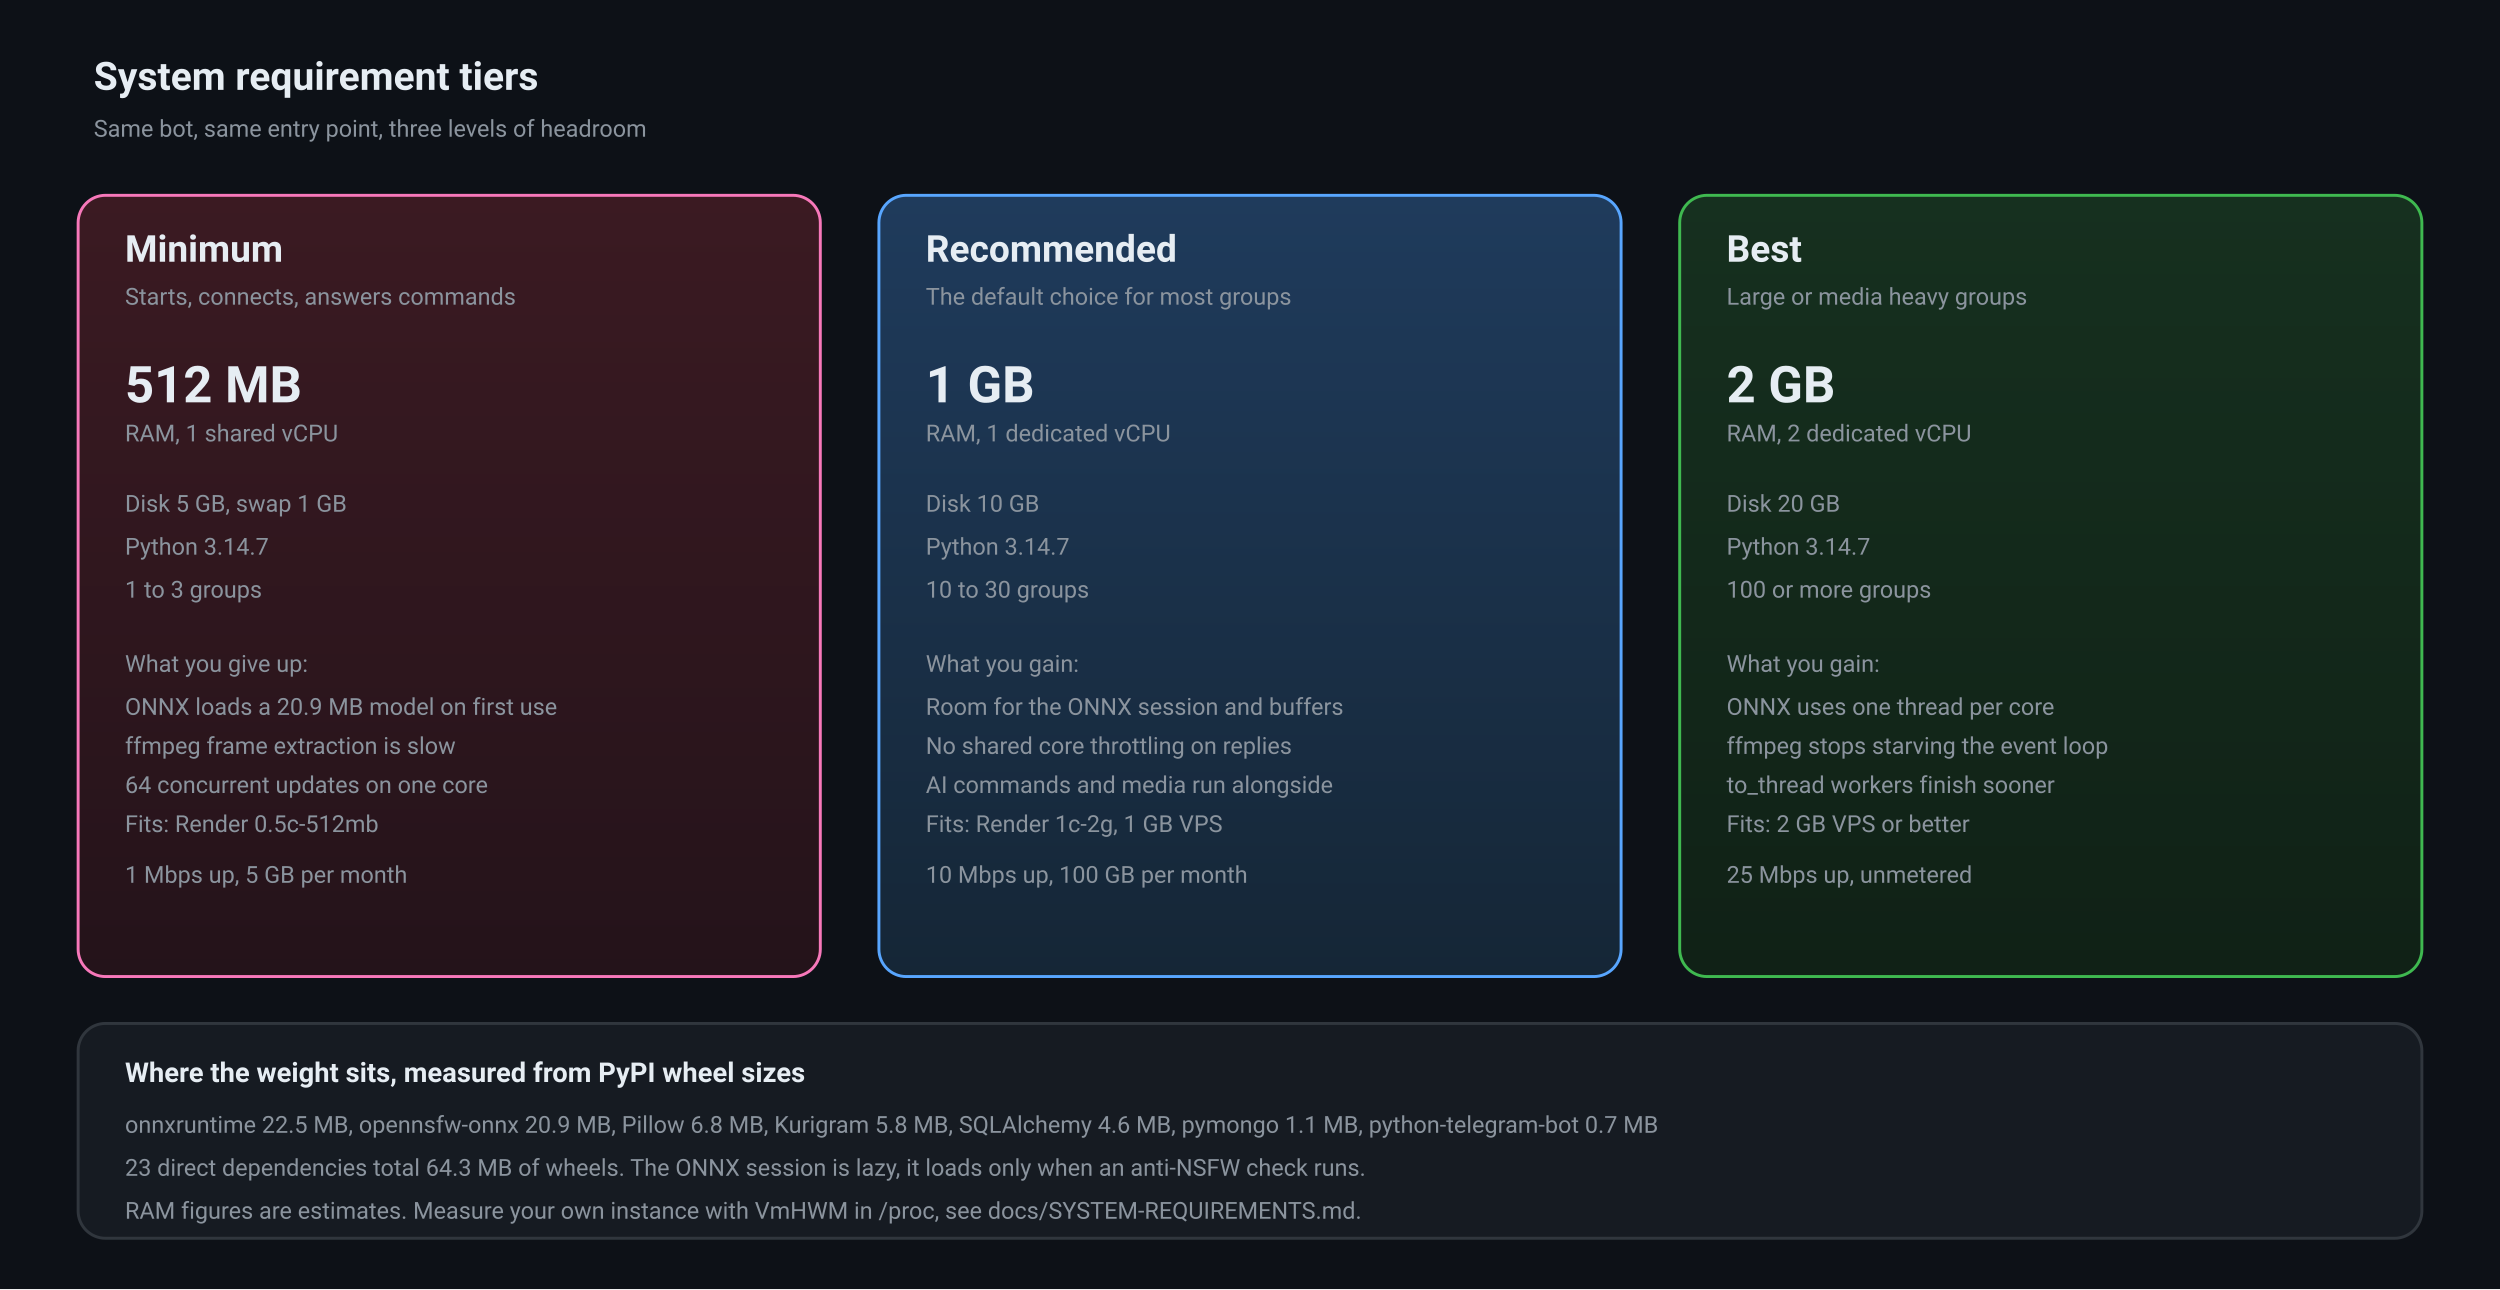
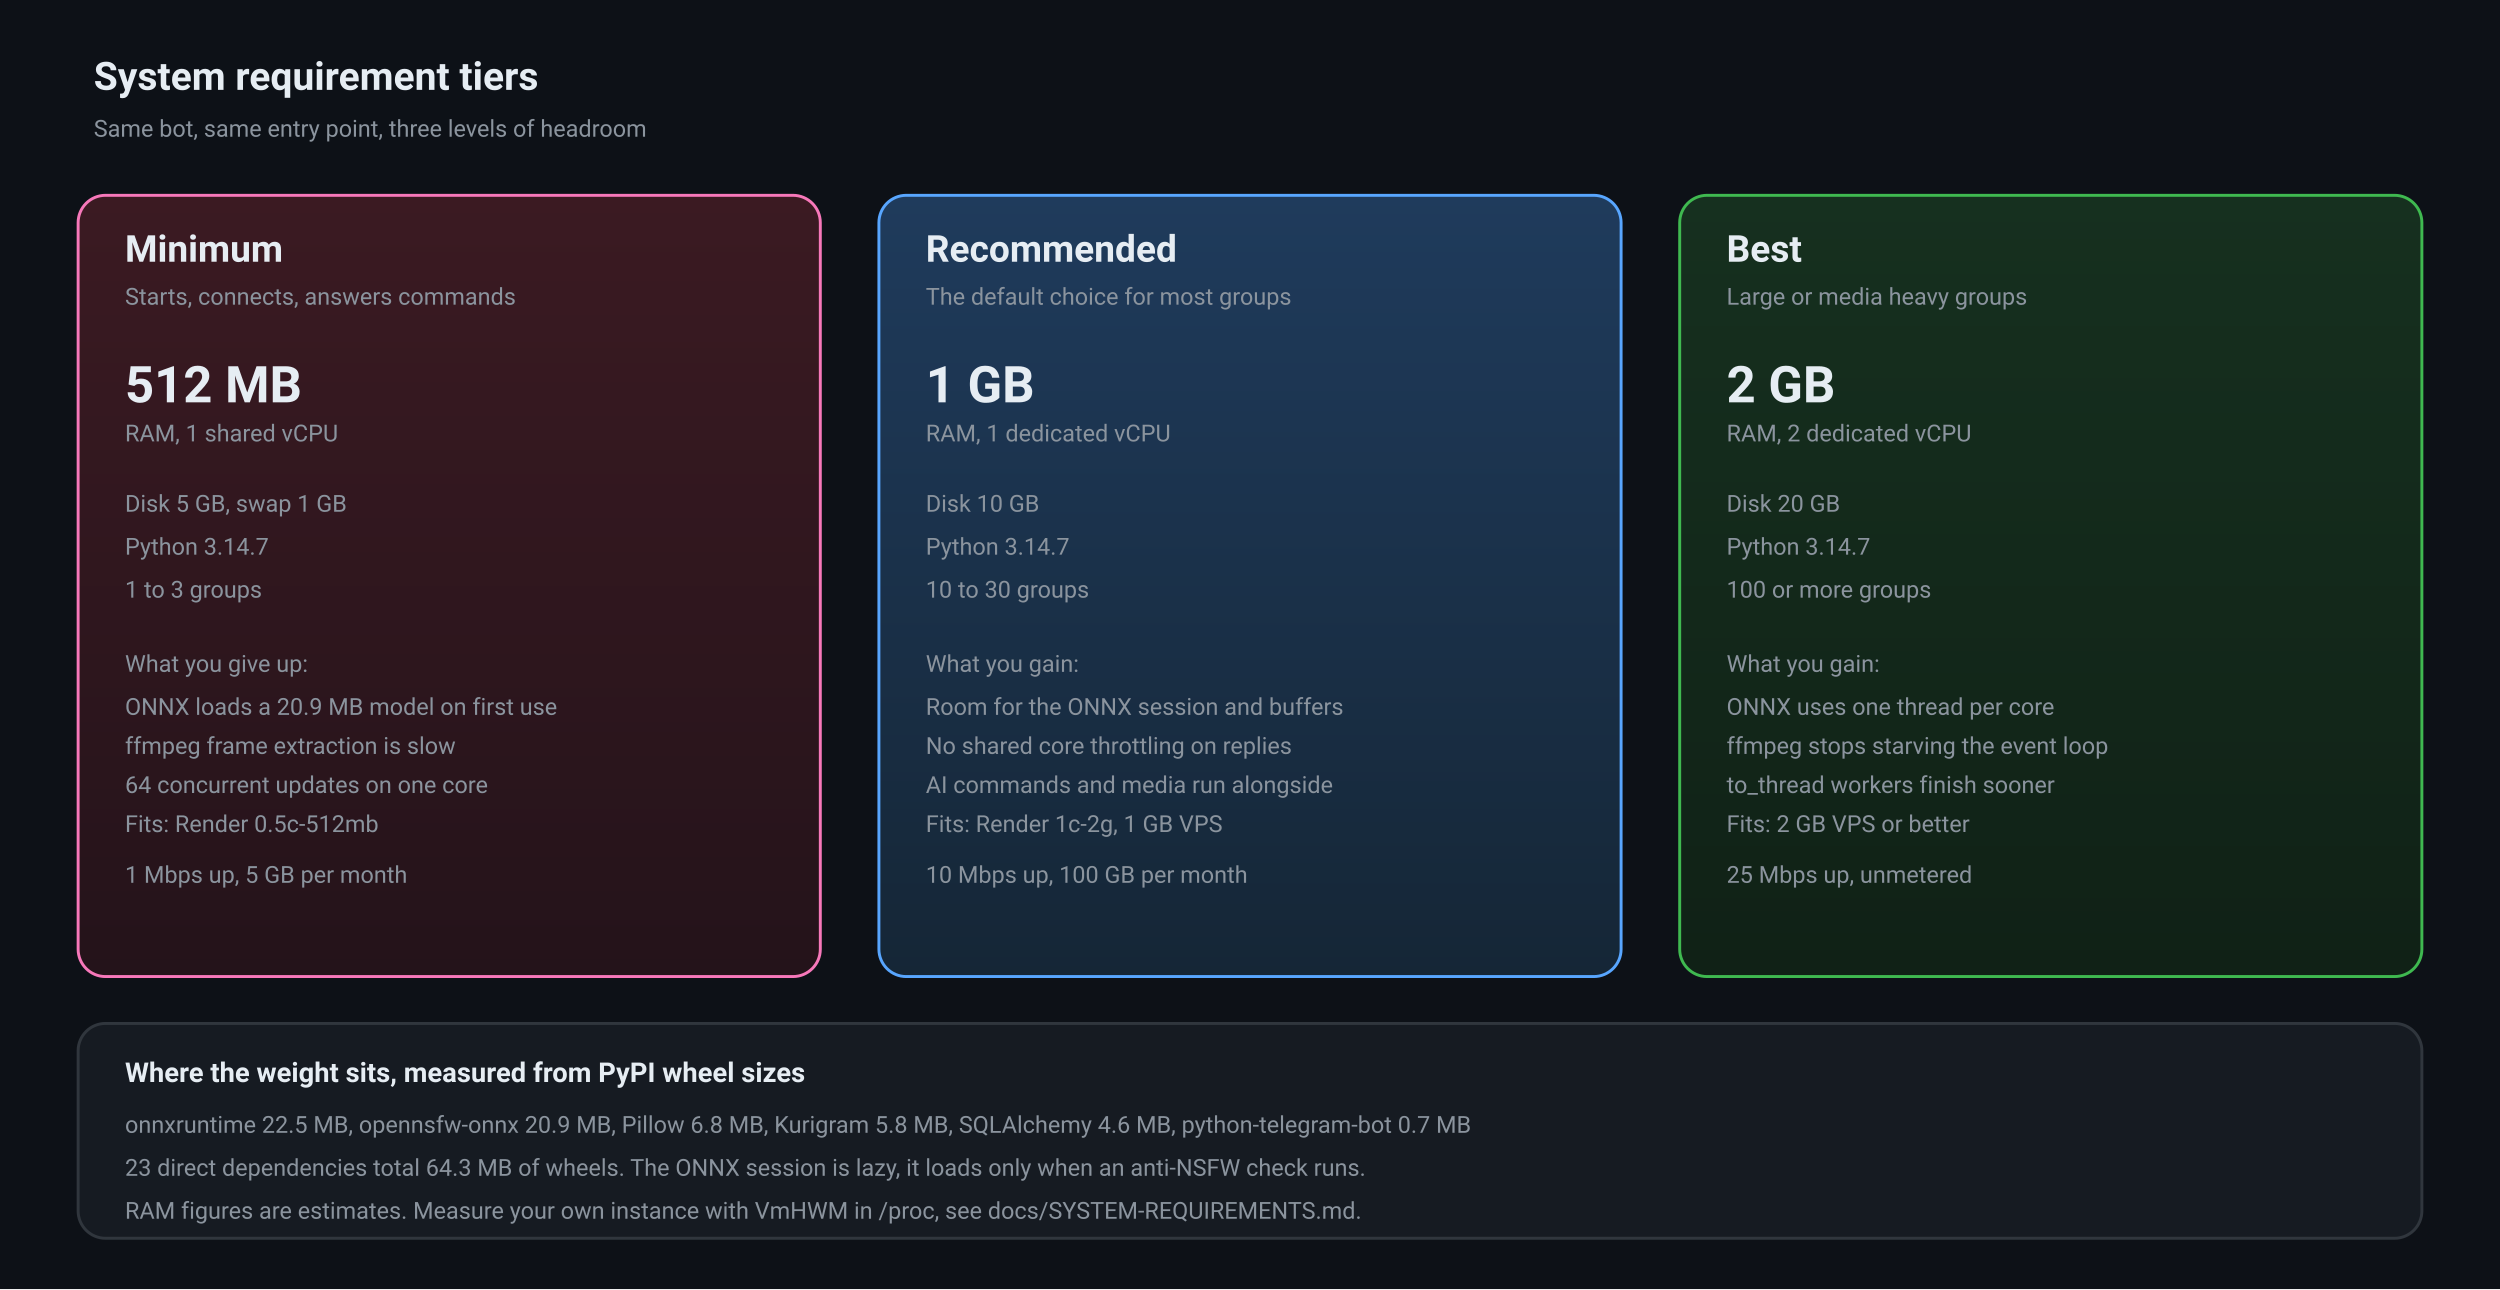
<svg xmlns="http://www.w3.org/2000/svg" viewBox="0 0 1280 660" width="1280" height="660" role="img" aria-label="YaeMiko system requirement tiers">
  <defs>
    <linearGradient id="gmin" x1="0" y1="0" x2="0" y2="1">
      <stop offset="0%" stop-color="#3b1a22" />
      <stop offset="100%" stop-color="#24131a" />
    </linearGradient>
    <linearGradient id="grec" x1="0" y1="0" x2="0" y2="1">
      <stop offset="0%" stop-color="#1f3b5c" />
      <stop offset="100%" stop-color="#152636" />
    </linearGradient>
    <linearGradient id="gbest" x1="0" y1="0" x2="0" y2="1">
      <stop offset="0%" stop-color="#16301f" />
      <stop offset="100%" stop-color="#102116" />
    </linearGradient>
    <style>
      .bg { fill: #0d1117; }
      .panel { fill: #161b22; stroke: #30363d; stroke-width: 1.5; rx: 14; }
      .title { fill: #e6edf3; font: 600 20px "Segoe UI", Roboto, Helvetica, Arial, sans-serif; }
      .tier { fill: #e6edf3; font: 700 19px "Segoe UI", Roboto, Helvetica, Arial, sans-serif; }
      .head { fill: #e6edf3; font: 600 14px "Segoe UI", Roboto, Helvetica, Arial, sans-serif; }
      .sub { fill: #8b949e; font: 400 12px "Segoe UI", Roboto, Helvetica, Arial, sans-serif; }
      .big { fill: #e6edf3; font: 700 26px "Segoe UI", Roboto, Helvetica, Arial, sans-serif; }
      .unit { fill: #8b949e; font: 400 12px "Segoe UI", Roboto, Helvetica, Arial, sans-serif; }
    </style>
  </defs>
  <rect class="bg" x="0" y="0" width="1280" height="660" />
  <text class="title" x="48" y="46">System requirement tiers</text>
  <text class="sub" x="48" y="70">Same bot, same entry point, three levels of headroom</text>
  <rect x="40" y="100" width="380" height="400" rx="14" fill="url(#gmin)" stroke="#f778ba" stroke-width="1.5" />
  <text class="tier" x="64" y="134">Minimum</text>
  <text class="sub" x="64" y="156">Starts, connects, answers commands</text>
  <text class="big" x="64" y="206">512 MB</text>
  <text class="unit" x="64" y="226">RAM, 1 shared vCPU</text>
  <text class="sub" x="64" y="262">Disk 5 GB, swap 1 GB</text>
  <text class="sub" x="64" y="284">Python 3.14.7</text>
  <text class="sub" x="64" y="306">1 to 3 groups</text>
  <text class="sub" x="64" y="344">What you give up:</text>
  <text class="sub" x="64" y="366">ONNX loads a 20.9 MB model on first use</text>
  <text class="sub" x="64" y="386">ffmpeg frame extraction is slow</text>
  <text class="sub" x="64" y="406">64 concurrent updates on one core</text>
  <text class="sub" x="64" y="426">Fits: Render 0.5c-512mb</text>
  <text class="sub" x="64" y="452">1 Mbps up, 5 GB per month</text>
  <rect x="450" y="100" width="380" height="400" rx="14" fill="url(#grec)" stroke="#58a6ff" stroke-width="1.5" />
  <text class="tier" x="474" y="134">Recommended</text>
  <text class="sub" x="474" y="156">The default choice for most groups</text>
  <text class="big" x="474" y="206">1 GB</text>
  <text class="unit" x="474" y="226">RAM, 1 dedicated vCPU</text>
  <text class="sub" x="474" y="262">Disk 10 GB</text>
  <text class="sub" x="474" y="284">Python 3.14.7</text>
  <text class="sub" x="474" y="306">10 to 30 groups</text>
  <text class="sub" x="474" y="344">What you gain:</text>
  <text class="sub" x="474" y="366">Room for the ONNX session and buffers</text>
  <text class="sub" x="474" y="386">No shared core throttling on replies</text>
  <text class="sub" x="474" y="406">AI commands and media run alongside</text>
  <text class="sub" x="474" y="426">Fits: Render 1c-2g, 1 GB VPS</text>
  <text class="sub" x="474" y="452">10 Mbps up, 100 GB per month</text>
  <rect x="860" y="100" width="380" height="400" rx="14" fill="url(#gbest)" stroke="#3fb950" stroke-width="1.5" />
  <text class="tier" x="884" y="134">Best</text>
  <text class="sub" x="884" y="156">Large or media heavy groups</text>
  <text class="big" x="884" y="206">2 GB</text>
  <text class="unit" x="884" y="226">RAM, 2 dedicated vCPU</text>
  <text class="sub" x="884" y="262">Disk 20 GB</text>
  <text class="sub" x="884" y="284">Python 3.14.7</text>
  <text class="sub" x="884" y="306">100 or more groups</text>
  <text class="sub" x="884" y="344">What you gain:</text>
  <text class="sub" x="884" y="366">ONNX uses one thread per core</text>
  <text class="sub" x="884" y="386">ffmpeg stops starving the event loop</text>
  <text class="sub" x="884" y="406">to_thread workers finish sooner</text>
  <text class="sub" x="884" y="426">Fits: 2 GB VPS or better</text>
  <text class="sub" x="884" y="452">25 Mbps up, unmetered</text>
  <rect class="panel" x="40" y="524" width="1200" height="110" />
  <text class="head" x="64" y="554">Where the weight sits, measured from PyPI wheel sizes</text>
-   <text class="sub" x="64" y="580">onnxruntime 22.5 MB, opennsfw-onnx 20.9 MB, Pillow 6.8 MB, Kurigram 5.8 MB, SQLAlchemy 4.6 MB, pymongo 1.1 MB, python-telegram-bot 0.7 MB</text>
+   <text class="sub" x="64" y="580">onnxruntime 22.5 MB, opennsfw-onnx 20.9 MB, Pillow 6.8 MB, Kurigram 5.8 MB, SQLAlchemy 4.6 MB, python-telegram-bot 0.7 MB</text>
  <text class="sub" x="64" y="602">23 direct dependencies total 64.3 MB of wheels. The ONNX session is lazy, it loads only when an anti-NSFW check runs.</text>
  <text class="sub" x="64" y="624">RAM figures are estimates. Measure your own instance with VmHWM in /proc, see docs/SYSTEM-REQUIREMENTS.md.</text>
</svg>
